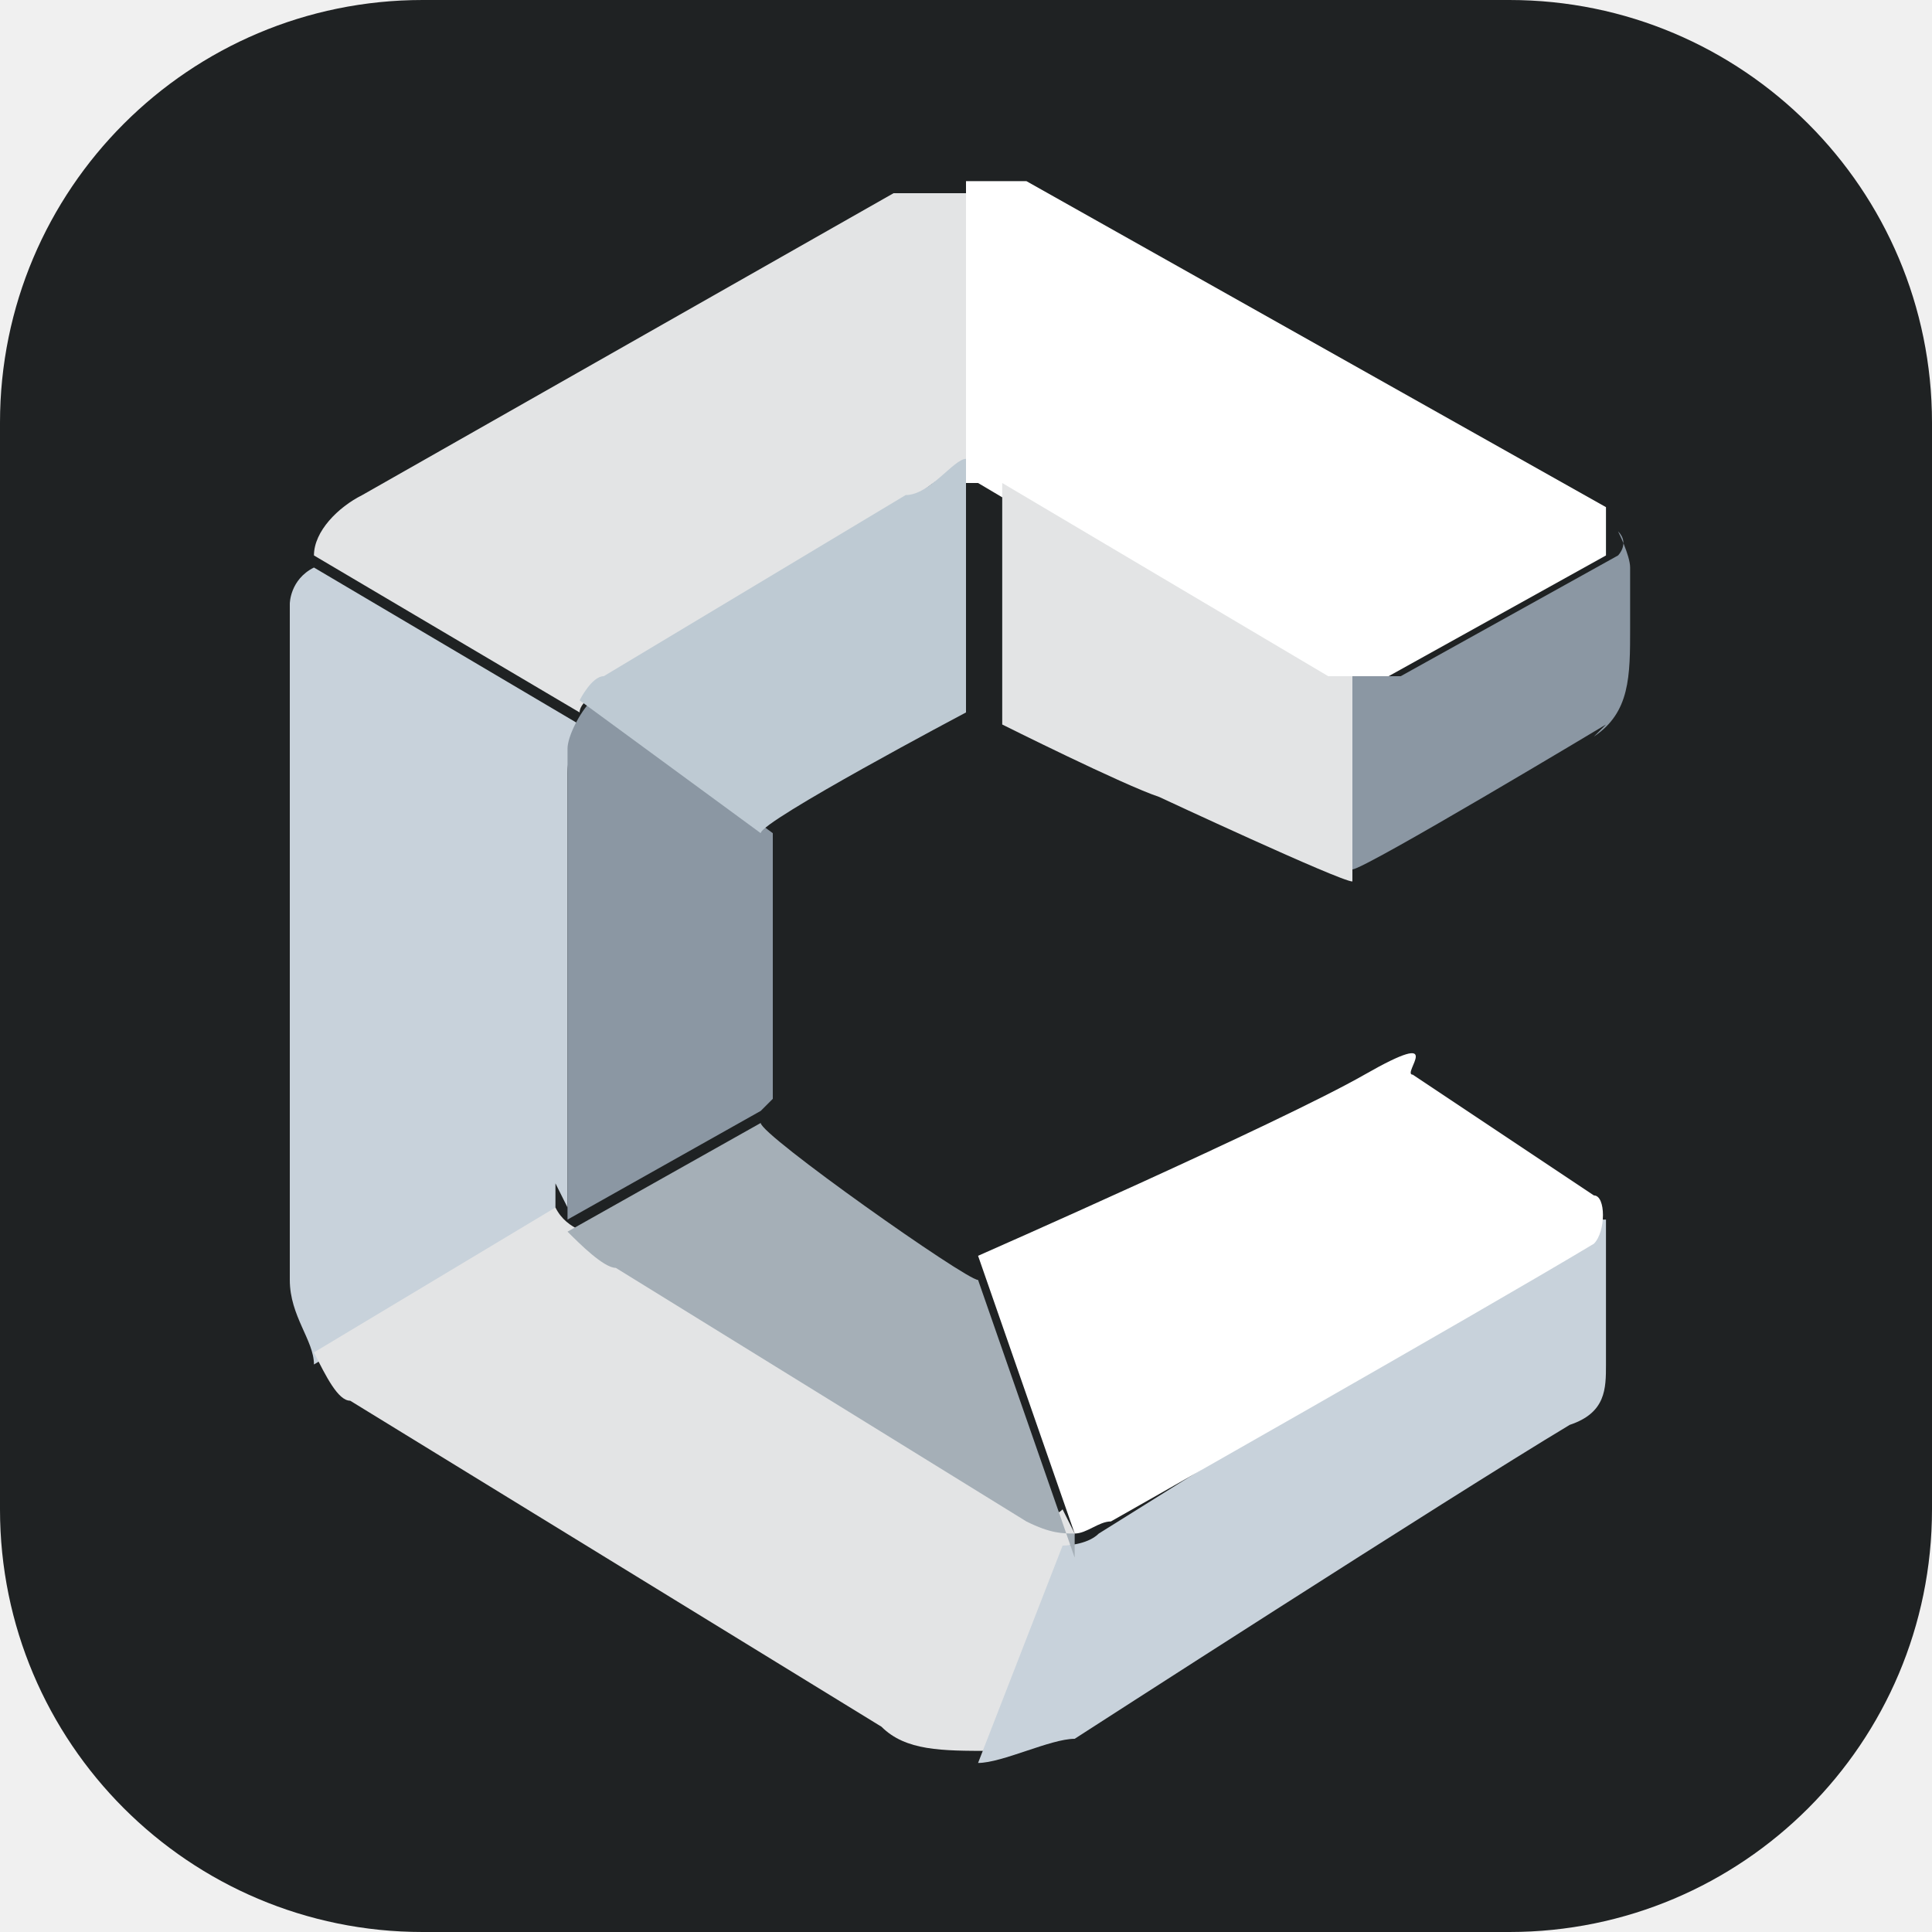
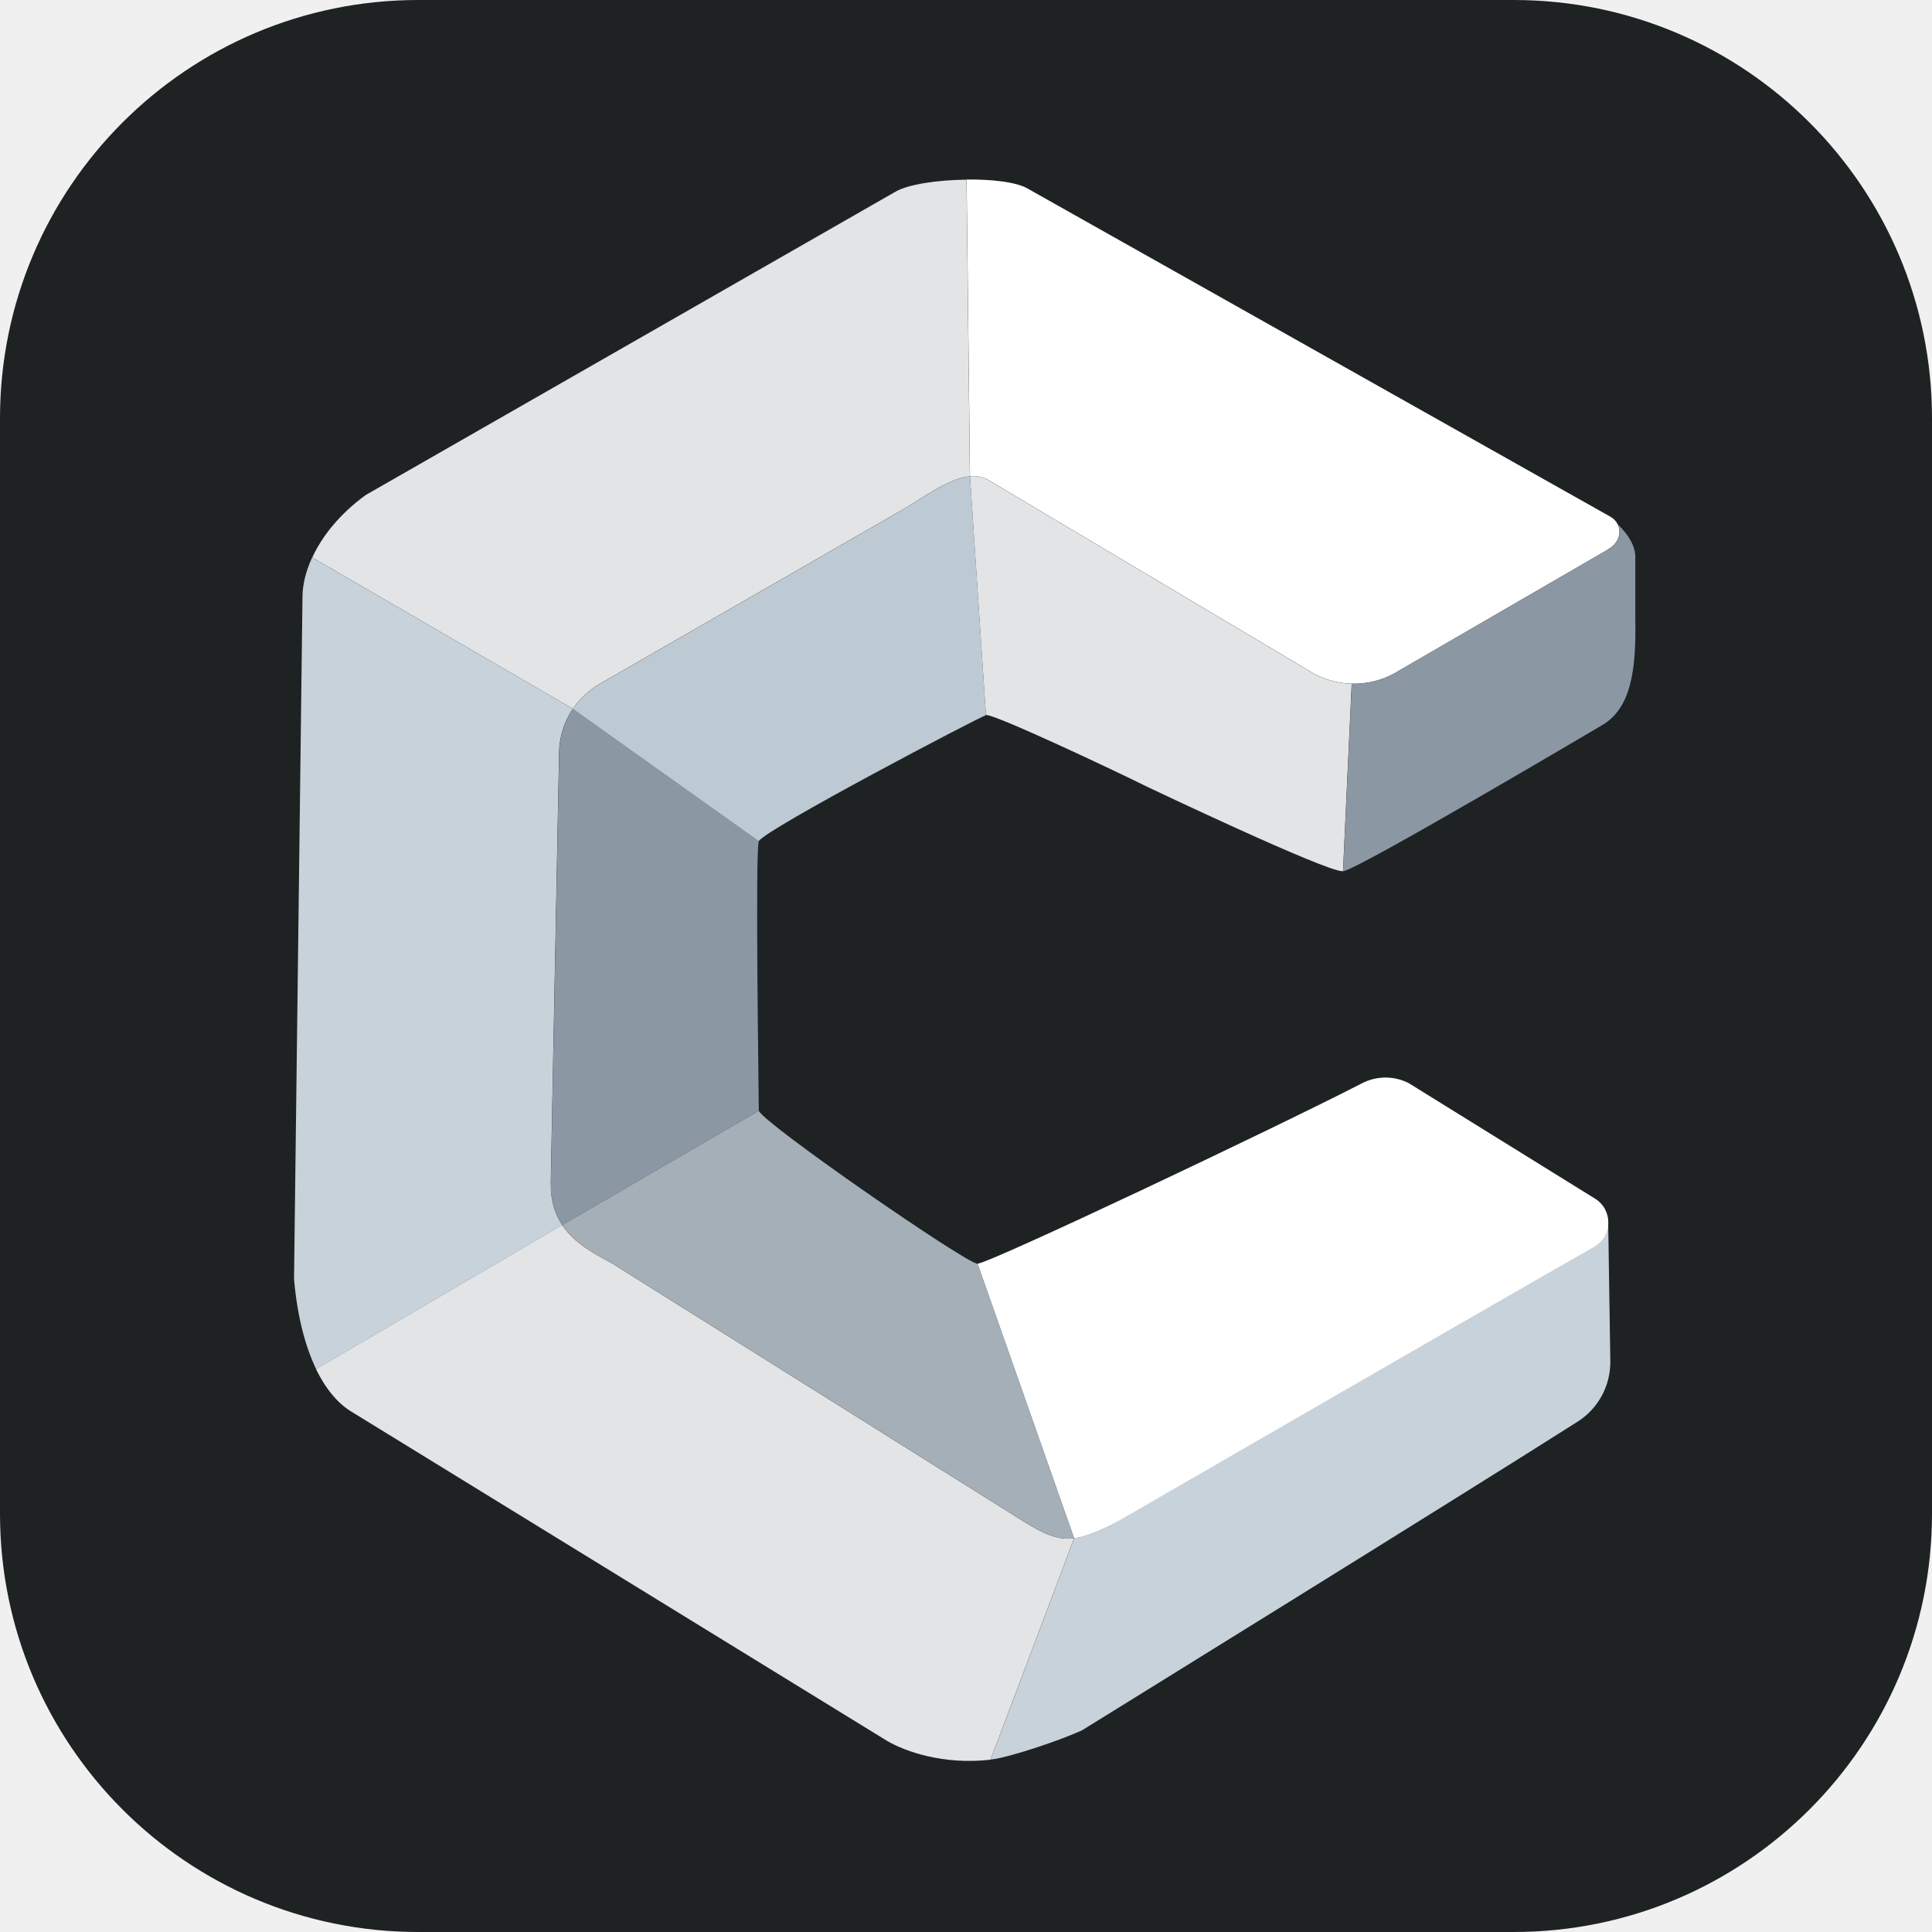
- <svg xmlns="http://www.w3.org/2000/svg" version="1.1" viewBox="0 0 16 16">
-   <g>
-     <g id="Layer_1">
-       <rect x="0" y="0" width="16" height="16" rx="3.5" ry="3.5" fill="#1f2223" />
-       <g>
-         <path d="M4.6,9.8c0,.1,0,.3,0,.3l-2,1.2c0-.2-.2-.4-.2-.7v-5.6c0,0,0-.2.2-.3l2.2,1.3c0,.1-.1.2-.1.4v3.6Z" fill="#c8d2db" />
-         <path d="M8,3.9c-.2,0-.4.2-.5.3l-2.5,1.5c0,0-.2.1-.2.2l-2.2-1.3c0-.2.2-.4.4-.5L7.4,1.6c.1,0,.3,0,.6,0h0v2.5Z" fill="#e3e4e5" />
-         <path d="M13.3,4.6l-1.8,1c-.2.1-.5.1-.7,0l-2.7-1.6s0,0-.1,0V1.5c.2,0,.4,0,.5,0l4.8,2.7s0,0,0,0c0,0,0,.2,0,.2Z" fill="#fff" />
-         <path d="M8.9,12.7l-.7,1.8h0c-.4,0-.7,0-.9-.2l-4.4-2.7c-.1,0-.2-.2-.3-.4l2-1.2c.1.2.3.2.4.3l3.4,2.1c.2.1.3.2.4.1Z" fill="#e3e4e5" />
-         <path d="M13.3,10.1v1.2c0,.2,0,.4-.3.5-1,.6-4.1,2.6-4.1,2.6-.2,0-.6.2-.8.2l.7-1.8c0,0,.2,0,.3-.1l3.2-2c.4-.3.8-.6.9-.6Z" fill="#c8d2db" />
-         <path d="M6.3,9.2l-1.6.9c0,0,0-.2,0-.3v-3.6c0-.1.1-.3.2-.4l1.5,1.1c0,0,0,2.1,0,2.2Z" fill="#8b97a3" />
-         <path d="M8,3.9v2c0,0-1.7.9-1.7,1l-1.5-1.1c0,0,.1-.2.2-.2l2.5-1.5c.2,0,.4-.3.5-.3Z" fill="#becad3" />
-         <path d="M11.2,5.7v1.6h0c-.1,0-1.6-.7-1.6-.7-.3-.1-1.3-.6-1.3-.6v-2c0,0,0,0,0,0l2.7,1.6c0,0,.2,0,.3,0Z" fill="#e3e4e5" />
-         <path d="M13.3,6s-2,1.2-2.1,1.2h0v-1.6c.2,0,.3,0,.4,0l1.8-1c0,0,.1-.1,0-.2,0,0,.1.2.1.3v.5c0,.4,0,.7-.3.9Z" fill="#8b97a3" />
-         <path d="M8.9,12.7c-.1,0-.2,0-.4-.1l-3.4-2.1c-.1,0-.3-.2-.4-.3l1.6-.9c0,.1,1.7,1.3,1.8,1.3l.8,2.3Z" fill="#a5afb7" />
-         <path d="M13.2,10.3c-1,.6-4,2.3-4,2.3-.1,0-.2.1-.3.1l-.8-2.3c0,0,2.5-1.1,3.2-1.5s.3,0,.4,0l1.5,1c.1,0,.1.3,0,.4Z" fill="#fff" />
-         <path d="M8,3.9" fill="none" stroke="#231f20" stroke-miterlimit="10" />
-         <path d="M8,1.5" fill="none" stroke="#231f20" stroke-miterlimit="10" />
-       </g>
-     </g>
-   </g>
+ <svg xmlns="http://www.w3.org/2000/svg" id="Layer_1" viewBox="0 0 16 16">
+   <defs>
+     <style>.cls-1{fill:#8b97a3;}.cls-2{fill:#fff;}.cls-3{fill:#c8d2db;}.cls-4{fill:#becad3;}.cls-5{fill:#e3e4e5;}.cls-6{fill:#a5afb7;}.cls-7{fill:#1f2223;}</style>
+   </defs>
+   <rect class="cls-7" x="0" y="0" width="16" height="16" rx="3.464" ry="3.464" />
+   <path class="cls-3" d="M4.562,9.797c-.004.146.034.258.094.348l-2.038,1.193c-.086-.179-.155-.423-.183-.746l.07-5.646c0-.098.025-.211.08-.329l2.159,1.253c-.071.105-.112.23-.114.361l-.069,3.566Z" />
+   <path class="cls-5" d="M8.033,3.945c-.18.016-.387.177-.543.267l-2.523,1.451c-.09.052-.166.123-.222.207l-2.159-1.253c.08-.174.224-.358.442-.517L7.417,1.587c.106-.061.346-.096.579-.099h.008l.028,2.457Z" />
+   <path class="cls-2" d="M13.316,4.551l-1.777,1.03c-.206.109-.454.108-.659-.003l-2.7-1.606c-.046-.025-.095-.032-.147-.028l-.028-2.457c.206-.003.405.02.499.071l4.827,2.718c.032.017.053.04.066.066.036.071.005.162-.082.208Z" />
+   <path class="cls-5" d="M8.895,12.74l-.692,1.833h-0c-.39.045-.707-.068-.857-.156l-4.432-2.724c-.103-.061-.209-.174-.297-.355l2.038-1.193c.104.156.276.243.412.317l3.402,2.133c.181.112.291.161.425.145Z" />
+   <path class="cls-3" d="M13.318,10.094l.018,1.177c.003.203-.099.393-.27.502-.989.629-4.104,2.556-4.104,2.556-.174.081-.602.226-.758.243l.692-1.833c.086-.01.181-.047.311-.111l3.188-1.974c.447-.264.808-.609.924-.561Z" />
+   <path class="cls-1" d="M6.284,9.199l-1.628.946c-.06-.09-.098-.202-.094-.348l.069-3.566c.003-.131.043-.256.114-.361l1.539,1.095c-.031.092,0,2.084,0,2.234Z" />
+   <path class="cls-4" d="M8.033,3.945l.132,1.978c-.051.013-1.823.942-1.881,1.043l-1.539-1.095c.056-.084.131-.155.222-.207l2.523-1.451c.157-.09.363-.252.543-.267Z" />
+   <path class="cls-5" d="M11.194,5.662l-.072,1.553h-.004c-.142.003-1.619-.7-1.619-.7-.277-.138-1.261-.601-1.334-.594l-.132-1.976c.052-.005.101.003.147.028l2.7,1.606c.098.053.206.081.315.084Z" />
+   <path class="cls-1" d="M13.267,6.006s-2.04,1.207-2.144,1.209h-0l.072-1.553c.118.003.237-.024.344-.081l1.777-1.03c.087-.046.118-.137.082-.208.095.089.15.194.145.279v.517c.007.405-.034.727-.276.867Z" />
+   <path class="cls-6" d="M8.895,12.74c-.134.016-.244-.033-.425-.145l-3.402-2.133c-.137-.074-.308-.161-.412-.317l1.628-.946c.047.111,1.72,1.267,1.812,1.267l.8,2.274Z" />
+   <path class="cls-2" d="M13.201,10.326c-1.024.584-3.994,2.302-3.994,2.302-.13.064-.226.101-.311.111l-.8-2.274c.095-.001,2.459-1.121,3.184-1.494.122-.063.266-.063.388,0l1.542.956c.149.093.145.311-.007.398Z" />
</svg>
